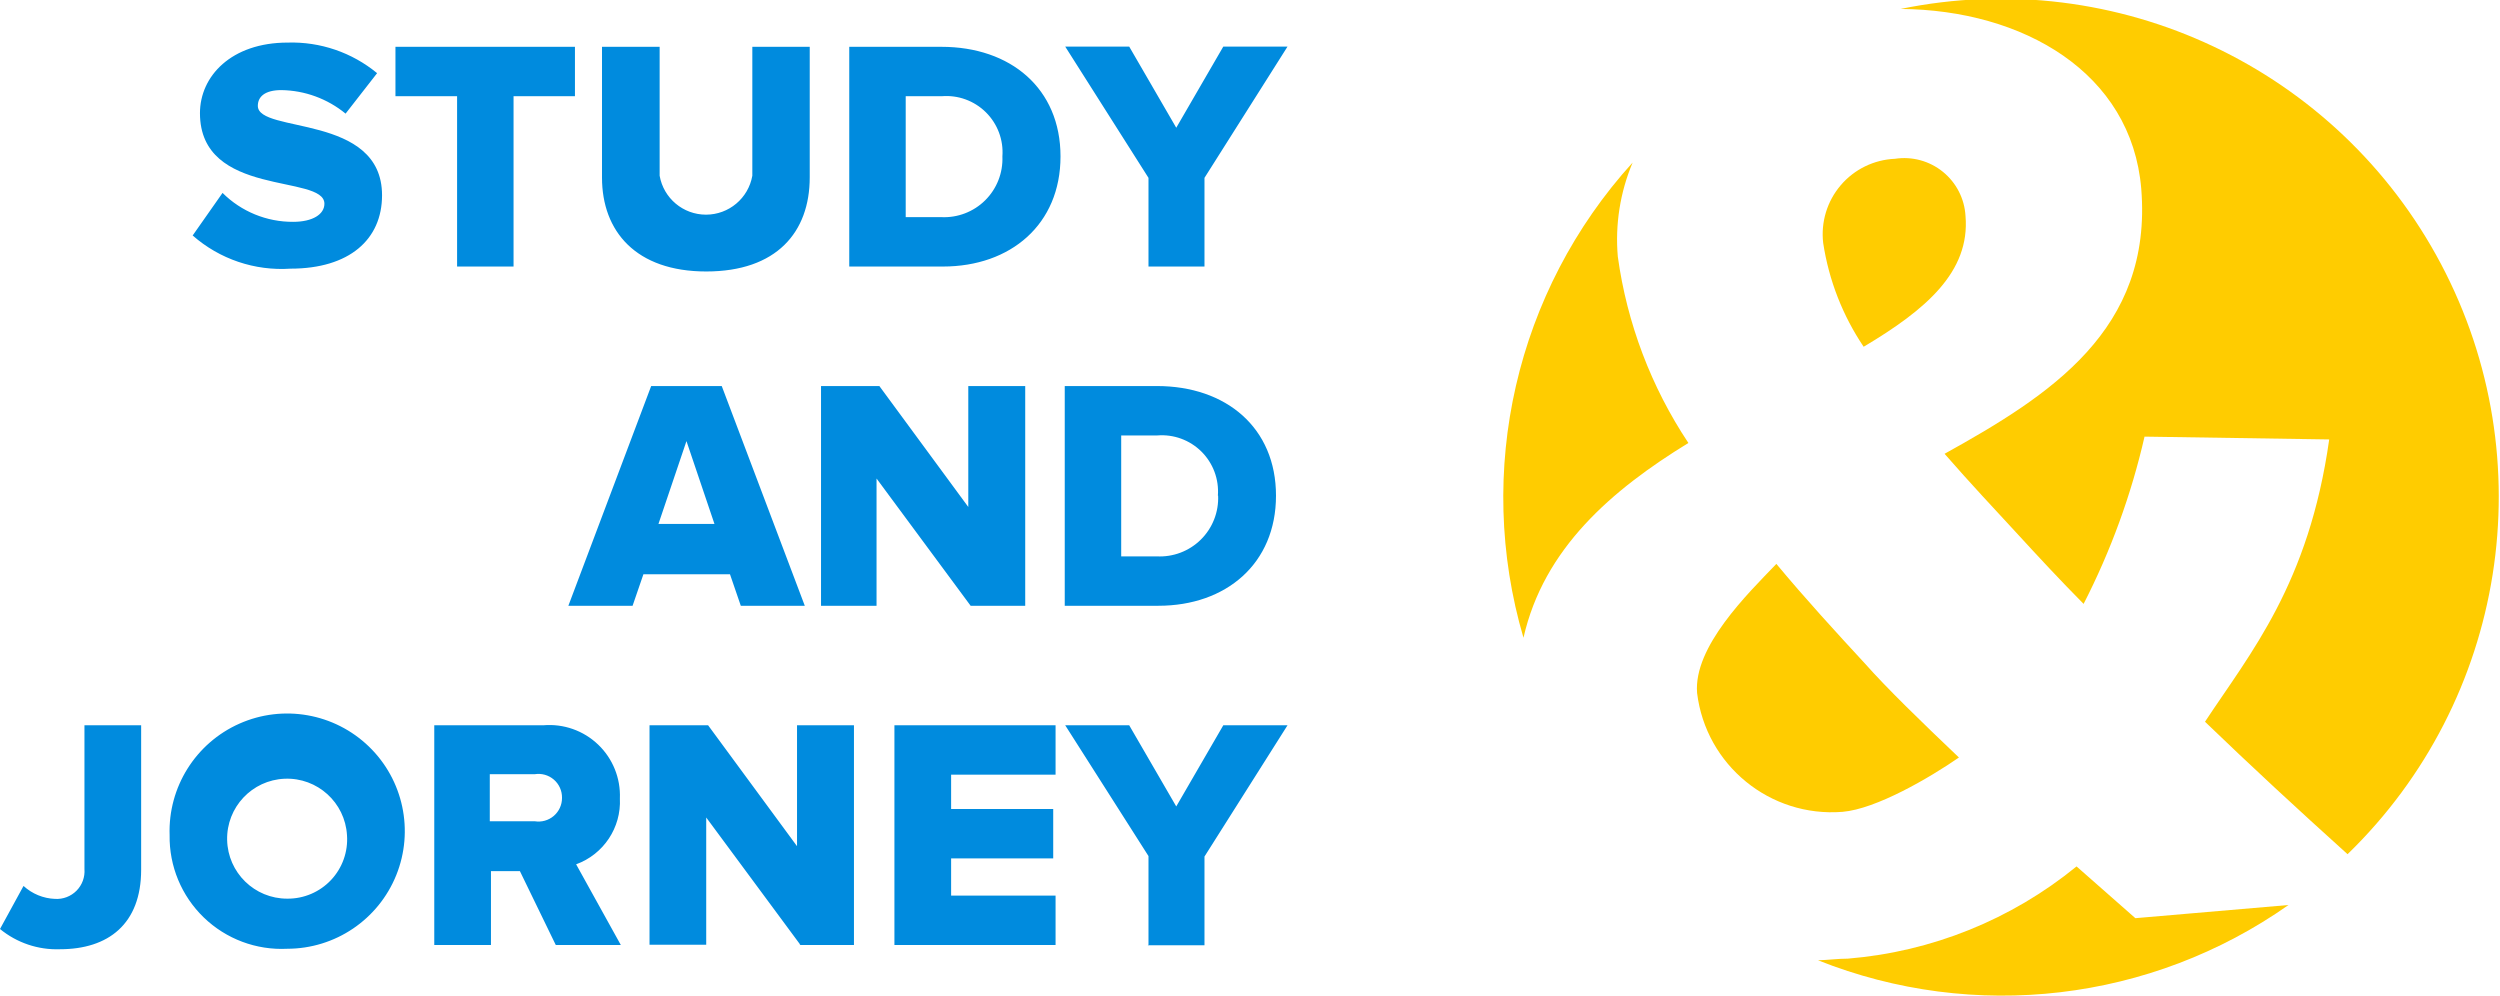
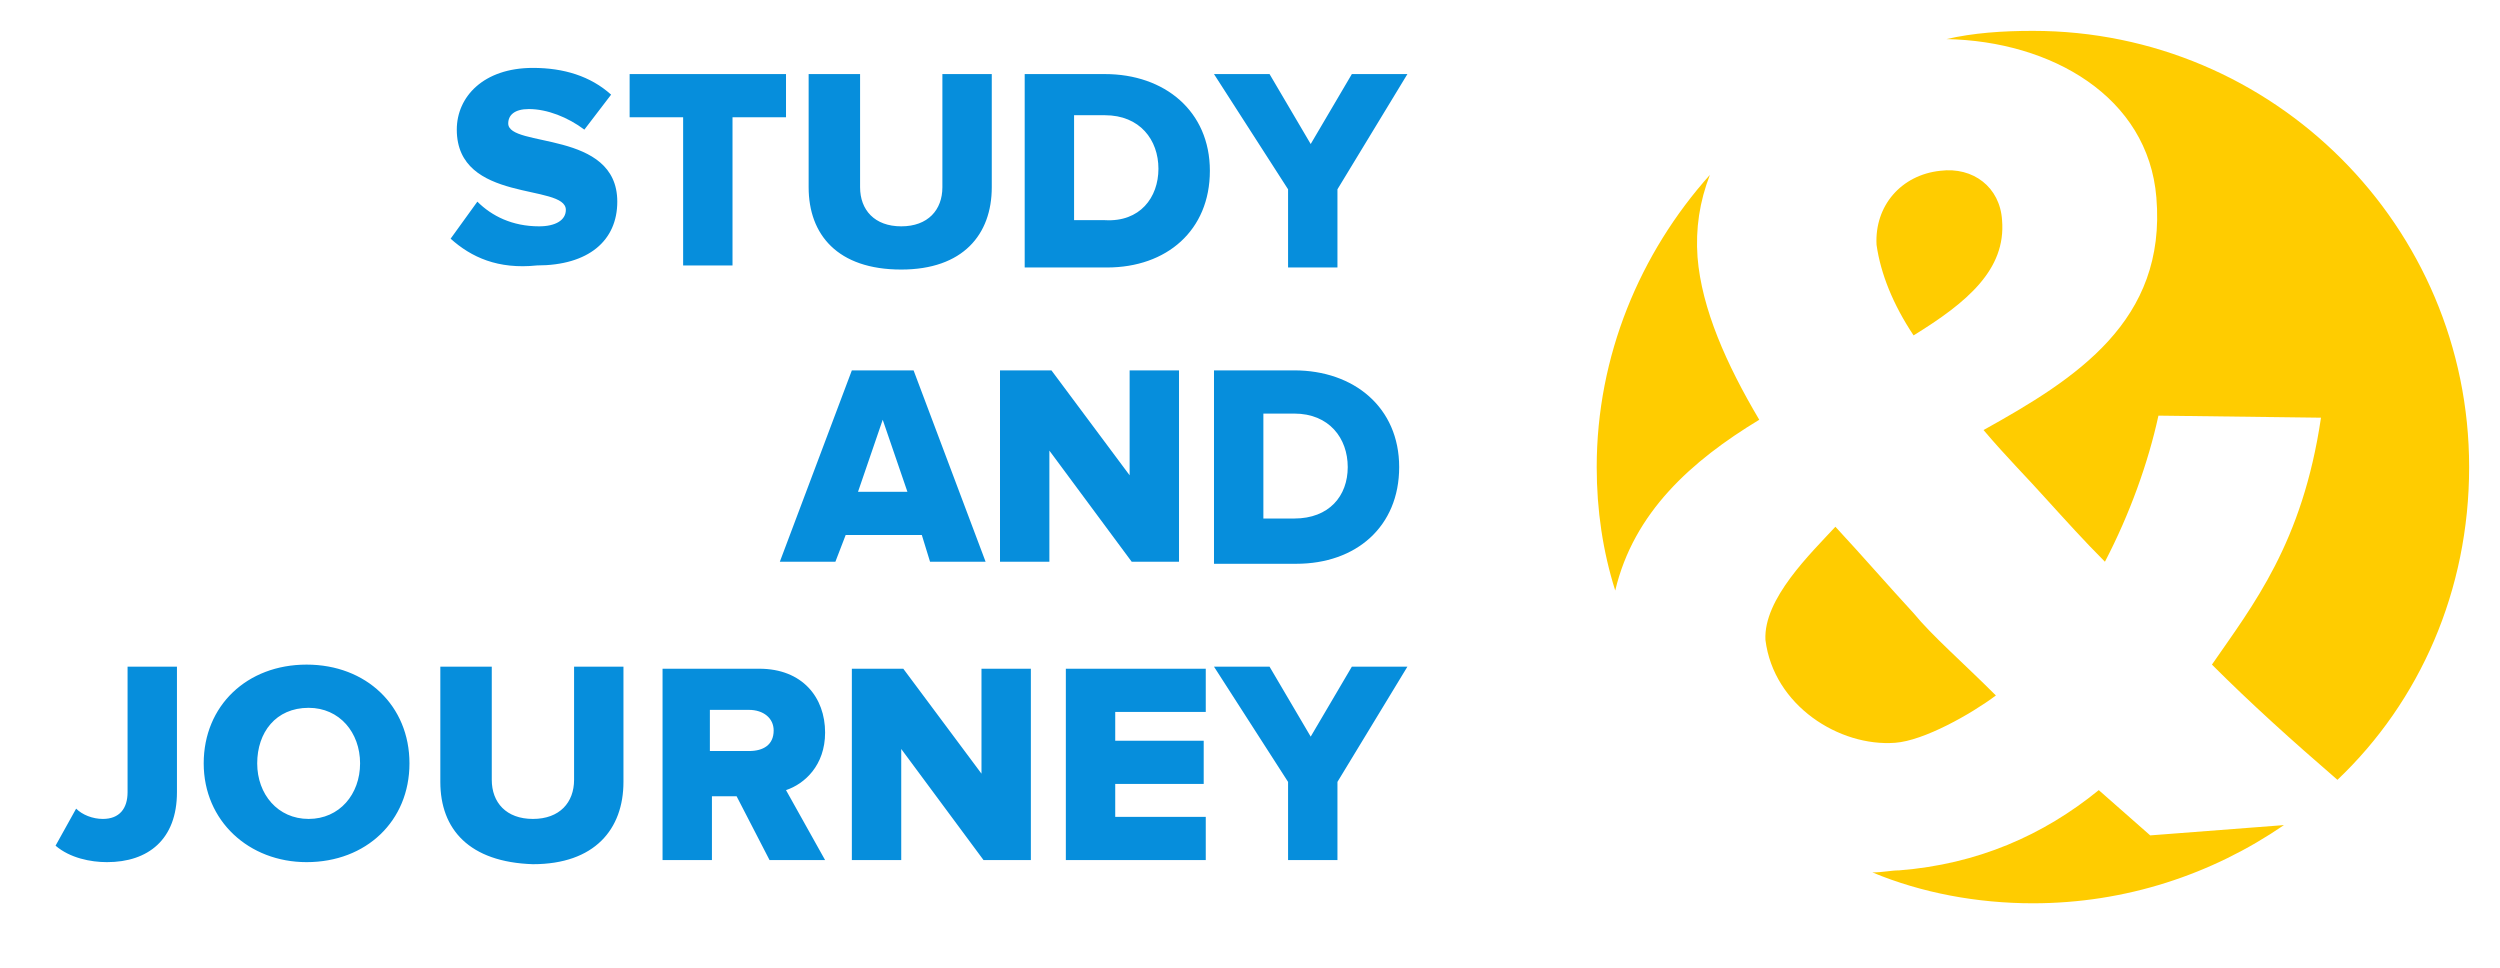
- <svg xmlns="http://www.w3.org/2000/svg" id="Слой_1" data-name="Слой 1" viewBox="0 0 106.27 42.33">
-   <defs>
-     <style>.cls-1{fill:#008bde}.cls-2{fill:#fc0}</style>
-   </defs>
-   <path class="cls-1" d="M227.09 228.18l1.27-1.81a4.22 4.22 0 0 0 3 1.23c.83 0 1.33-.32 1.33-.77 0-1.27-5.29-.25-5.29-3.85 0-1.57 1.33-3 3.73-3a5.7 5.7 0 0 1 3.8 1.3l-1.34 1.72a4.4 4.4 0 0 0-2.73-1c-.7 0-1 .28-1 .67 0 1.19 5.28.32 5.28 3.8 0 1.88-1.39 3.12-3.89 3.12a5.72 5.72 0 0 1-4.16-1.41zm11.24 1.32v-7.24h-2.62v-2.1h7.63v2.1h-2.61v7.24h-2.41zm6.16-3.78v-5.56h2.45v5.48a2 2 0 0 0 3.94 0v-5.48h2.44v5.55c0 2.33-1.41 4-4.4 4s-4.43-1.71-4.43-3.99zM255 229.5v-9.34h3.92c2.94 0 5.06 1.77 5.06 4.66s-2.12 4.68-5 4.68H255zm6.51-4.68a2.39 2.39 0 0 0-2.58-2.56h-1.53v5.14h1.51a2.48 2.48 0 0 0 2.6-2.58zm6.21 4.68v-3.77l-3.54-5.58h2.72l2 3.45 2-3.45h2.73l-3.53 5.58v3.77h-2.41zm-17.33 14.42l-.46-1.34h-3.68l-.46 1.34h-2.73l3.52-9.34h3l3.53 9.34h-2.73zm-2.31-7l-1.19 3.52h2.38zm12.08 7l-4-5.41v5.41h-2.36v-9.34h2.48l3.78 5.14v-5.14h2.42v9.34h-2.33zm4 0v-9.34h3.92c2.94 0 5.06 1.77 5.06 4.66s-2.12 4.68-5 4.68h-3.94zm6.51-4.68a2.39 2.39 0 0 0-2.58-2.56h-1.53v5.14h1.51a2.48 2.48 0 0 0 2.61-2.58zm-51.77 18.42l1-1.83a2.1 2.1 0 0 0 1.34.55 1.18 1.18 0 0 0 1.25-1.27V249h2.41v6.14c0 2.31-1.4 3.38-3.45 3.38a3.8 3.8 0 0 1-2.55-.86zm7.21-3.99a5 5 0 1 1 5 4.83 4.76 4.76 0 0 1-5-4.83zm7.54 0a2.55 2.55 0 1 0-2.54 2.7 2.52 2.52 0 0 0 2.54-2.7zm8.87 4.66L241 255.2h-1.23v3.14h-2.41V249H242a3 3 0 0 1 3.25 3.11 2.83 2.83 0 0 1-1.86 2.8l1.9 3.43h-2.76zm.27-6.25a1 1 0 0 0-1.16-1h-1.91v2h1.91a1 1 0 0 0 1.16-.99zm10.13 6.25l-4-5.41v5.41h-2.41V249H249l3.78 5.14V249h2.42v9.34h-2.33zm4 0V249h6.85v2.1h-4.44v1.46h4.34v2.1h-4.34v1.58h4.44v2.1h-6.85zm10.8 0v-3.77l-3.54-5.56h2.72l2 3.45 2-3.45h2.73l-3.53 5.58v3.77h-2.41z" transform="translate(-218.9 -218.17)" />
-   <path class="cls-2" d="M309.92 226.19c.49 6-3.89 8.79-8.36 11.27 1.09 1.25 2.16 2.39 3 3.3 1 1.09 1.9 2.06 2.91 3.08a30.48 30.48 0 0 0 2.59-7.11l7.85.12c-.87 6.15-3.34 9.06-5.28 12 1.93 1.86 3.93 3.71 6.06 5.63a21.17 21.17 0 0 0-19-35.93c5.21.04 9.82 2.71 10.23 7.64zm-12.7 26.49c1.43-.12 3.69-1.44 4.95-2.31-1.63-1.55-3.07-2.95-4-4-1.2-1.3-2.54-2.76-3.76-4.23-1.22 1.27-3.53 3.52-3.37 5.49a5.77 5.77 0 0 0 6.18 5.05zM290.67 237a19 19 0 0 1-3-7.92 8.42 8.42 0 0 1 .63-4 21.17 21.17 0 0 0-4.64 20.2c.86-3.8 3.75-6.28 7.01-8.28z" transform="translate(-218.9 -218.17)" />
-   <path class="cls-2" d="M298.12 232.91c2.64-1.57 4.53-3.18 4.33-5.56a2.61 2.61 0 0 0-3-2.43 3.21 3.21 0 0 0-3.05 3.58 10.81 10.81 0 0 0 1.72 4.41zm11.55 24.29l-2.5-2.2a17.65 17.65 0 0 1-9.72 3.92c-.43 0-.85.06-1.27.07a21.15 21.15 0 0 0 20-2.35z" transform="translate(-218.9 -218.17)" />
+ <svg xmlns="http://www.w3.org/2000/svg" id="Слой_1" viewBox="0 0 121.5 47">
+   <style>.st0{fill:#068edc}.st1{fill:#fc0}</style>
+   <path class="st0" d="M21.9 11.6l1.3-1.8c.7.7 1.7 1.2 3 1.2.8 0 1.3-.3 1.3-.8 0-1.3-5.3-.3-5.3-3.9 0-1.6 1.3-3 3.7-3 1.5 0 2.8.4 3.8 1.3l-1.3 1.7c-.8-.6-1.8-1-2.7-1-.7 0-1 .3-1 .7 0 1.2 5.3.3 5.3 3.8 0 1.9-1.4 3.1-3.9 3.1-1.9.2-3.2-.4-4.2-1.3zm11.3 1.3V5.7h-2.6V3.6h7.6v2.1h-2.6v7.2h-2.4zm6.1-3.8V3.6h2.5v5.5c0 1.1.7 1.9 2 1.9s2-.8 2-1.9V3.6h2.4v5.5c0 2.3-1.4 4-4.4 4-3.1 0-4.5-1.7-4.5-4zM21.4 38v-5.6h2.5v5.5c0 1.1.7 1.9 2 1.9s2-.8 2-1.9v-5.5h2.4V38c0 2.3-1.4 4-4.4 4-3.1-.1-4.5-1.7-4.5-4zm28.4-25.1V3.6h3.9c2.9 0 5.1 1.8 5.1 4.7 0 2.9-2.1 4.7-5 4.7h-4zm6.5-4.7c0-1.4-.9-2.6-2.6-2.6h-1.5v5.1h1.5c1.7.1 2.6-1.1 2.6-2.5zm6.3 4.7V9.2L59 3.6h2.7l2 3.4 2-3.4h2.7L65 9.2V13h-2.4zM45.2 27.3l-.4-1.3h-3.7l-.5 1.3h-2.7l3.5-9.3h3l3.5 9.3h-2.7zm-2.3-6.9l-1.2 3.5h2.4l-1.2-3.5zM55 27.3l-4-5.4v5.4h-2.4V18h2.5l3.8 5.1V18h2.4v9.3H55zm4 0V18h3.9c2.9 0 5.1 1.8 5.1 4.7 0 2.9-2.1 4.7-5 4.7h-4zm6.5-4.6c0-1.4-.9-2.6-2.6-2.6h-1.5v5.1h1.5c1.7 0 2.6-1.1 2.6-2.5zM2.7 41.1l1-1.8c.3.3.8.5 1.3.5.8 0 1.2-.5 1.2-1.3v-6.1h2.4v6.1c0 2.3-1.4 3.4-3.4 3.4-.8 0-1.8-.2-2.5-.8zm7.2-4c0-2.8 2.1-4.8 5-4.8s5 2 5 4.8-2.1 4.8-5 4.8c-2.8 0-5-2-5-4.8zm7.6 0c0-1.5-1-2.7-2.5-2.7-1.6 0-2.5 1.2-2.5 2.7 0 1.5 1 2.7 2.5 2.7s2.5-1.2 2.5-2.7zm19.9 4.7l-1.6-3.1h-1.2v3.1h-2.4v-9.3h4.7c2.1 0 3.2 1.4 3.2 3.1 0 1.6-1 2.5-1.9 2.8l1.9 3.4h-2.7zm.2-6.3c0-.6-.5-1-1.2-1h-1.9v2h1.9c.7 0 1.2-.3 1.2-1zm10.2 6.3l-4-5.4v5.4h-2.4v-9.3h2.5l3.8 5.1v-5.1h2.4v9.3h-2.3zm4 0v-9.3h6.8v2.1h-4.4V36h4.3v2.1h-4.3v1.6h4.4v2.1h-6.8zm10.8 0V38L59 32.4h2.7l2 3.4 2-3.4h2.7L65 38v3.8h-2.4z" />
+   <path class="st1" d="M104.8 9.6c.5 6-3.9 8.8-8.4 11.3 1.1 1.3 2.2 2.4 3 3.3 1 1.1 1.9 2.1 2.9 3.1 1.2-2.3 2.1-4.8 2.6-7.1l7.9.1c-.9 6.1-3.3 9.1-5.3 12 1.9 1.9 3.9 3.7 6.1 5.6 4-3.8 6.4-9.2 6.4-15.2 0-11.7-9.5-21.2-21.2-21.2-1.5 0-2.9.1-4.2.4 5.1.1 9.8 2.8 10.2 7.7zM92.1 36.1c1.4-.1 3.7-1.4 4.9-2.3-1.6-1.6-3.1-2.9-4-4-1.2-1.3-2.5-2.8-3.8-4.2-1.2 1.3-3.5 3.5-3.4 5.5.4 3.2 3.6 5.2 6.3 5zm-6.6-15.7c-1.6-2.7-2.8-5.4-3-7.9-.1-1.4.1-2.7.6-4-3.4 3.8-5.5 8.8-5.5 14.2 0 2.1.3 4.1.9 6 .9-3.8 3.7-6.3 7-8.3z" />
+   <path class="st1" d="M93 16.3c2.6-1.6 4.5-3.2 4.3-5.6-.1-1.6-1.4-2.6-3-2.4-1.9.2-3.2 1.7-3.1 3.6.2 1.4.8 2.9 1.8 4.4zm11.5 24.3l-2.5-2.2c-2.7 2.2-5.9 3.6-9.7 3.9-.4 0-.8.1-1.3.1 2.4 1 5.1 1.5 7.8 1.5 4.5 0 8.7-1.4 12.2-3.8l-6.5.5z" />
</svg>
